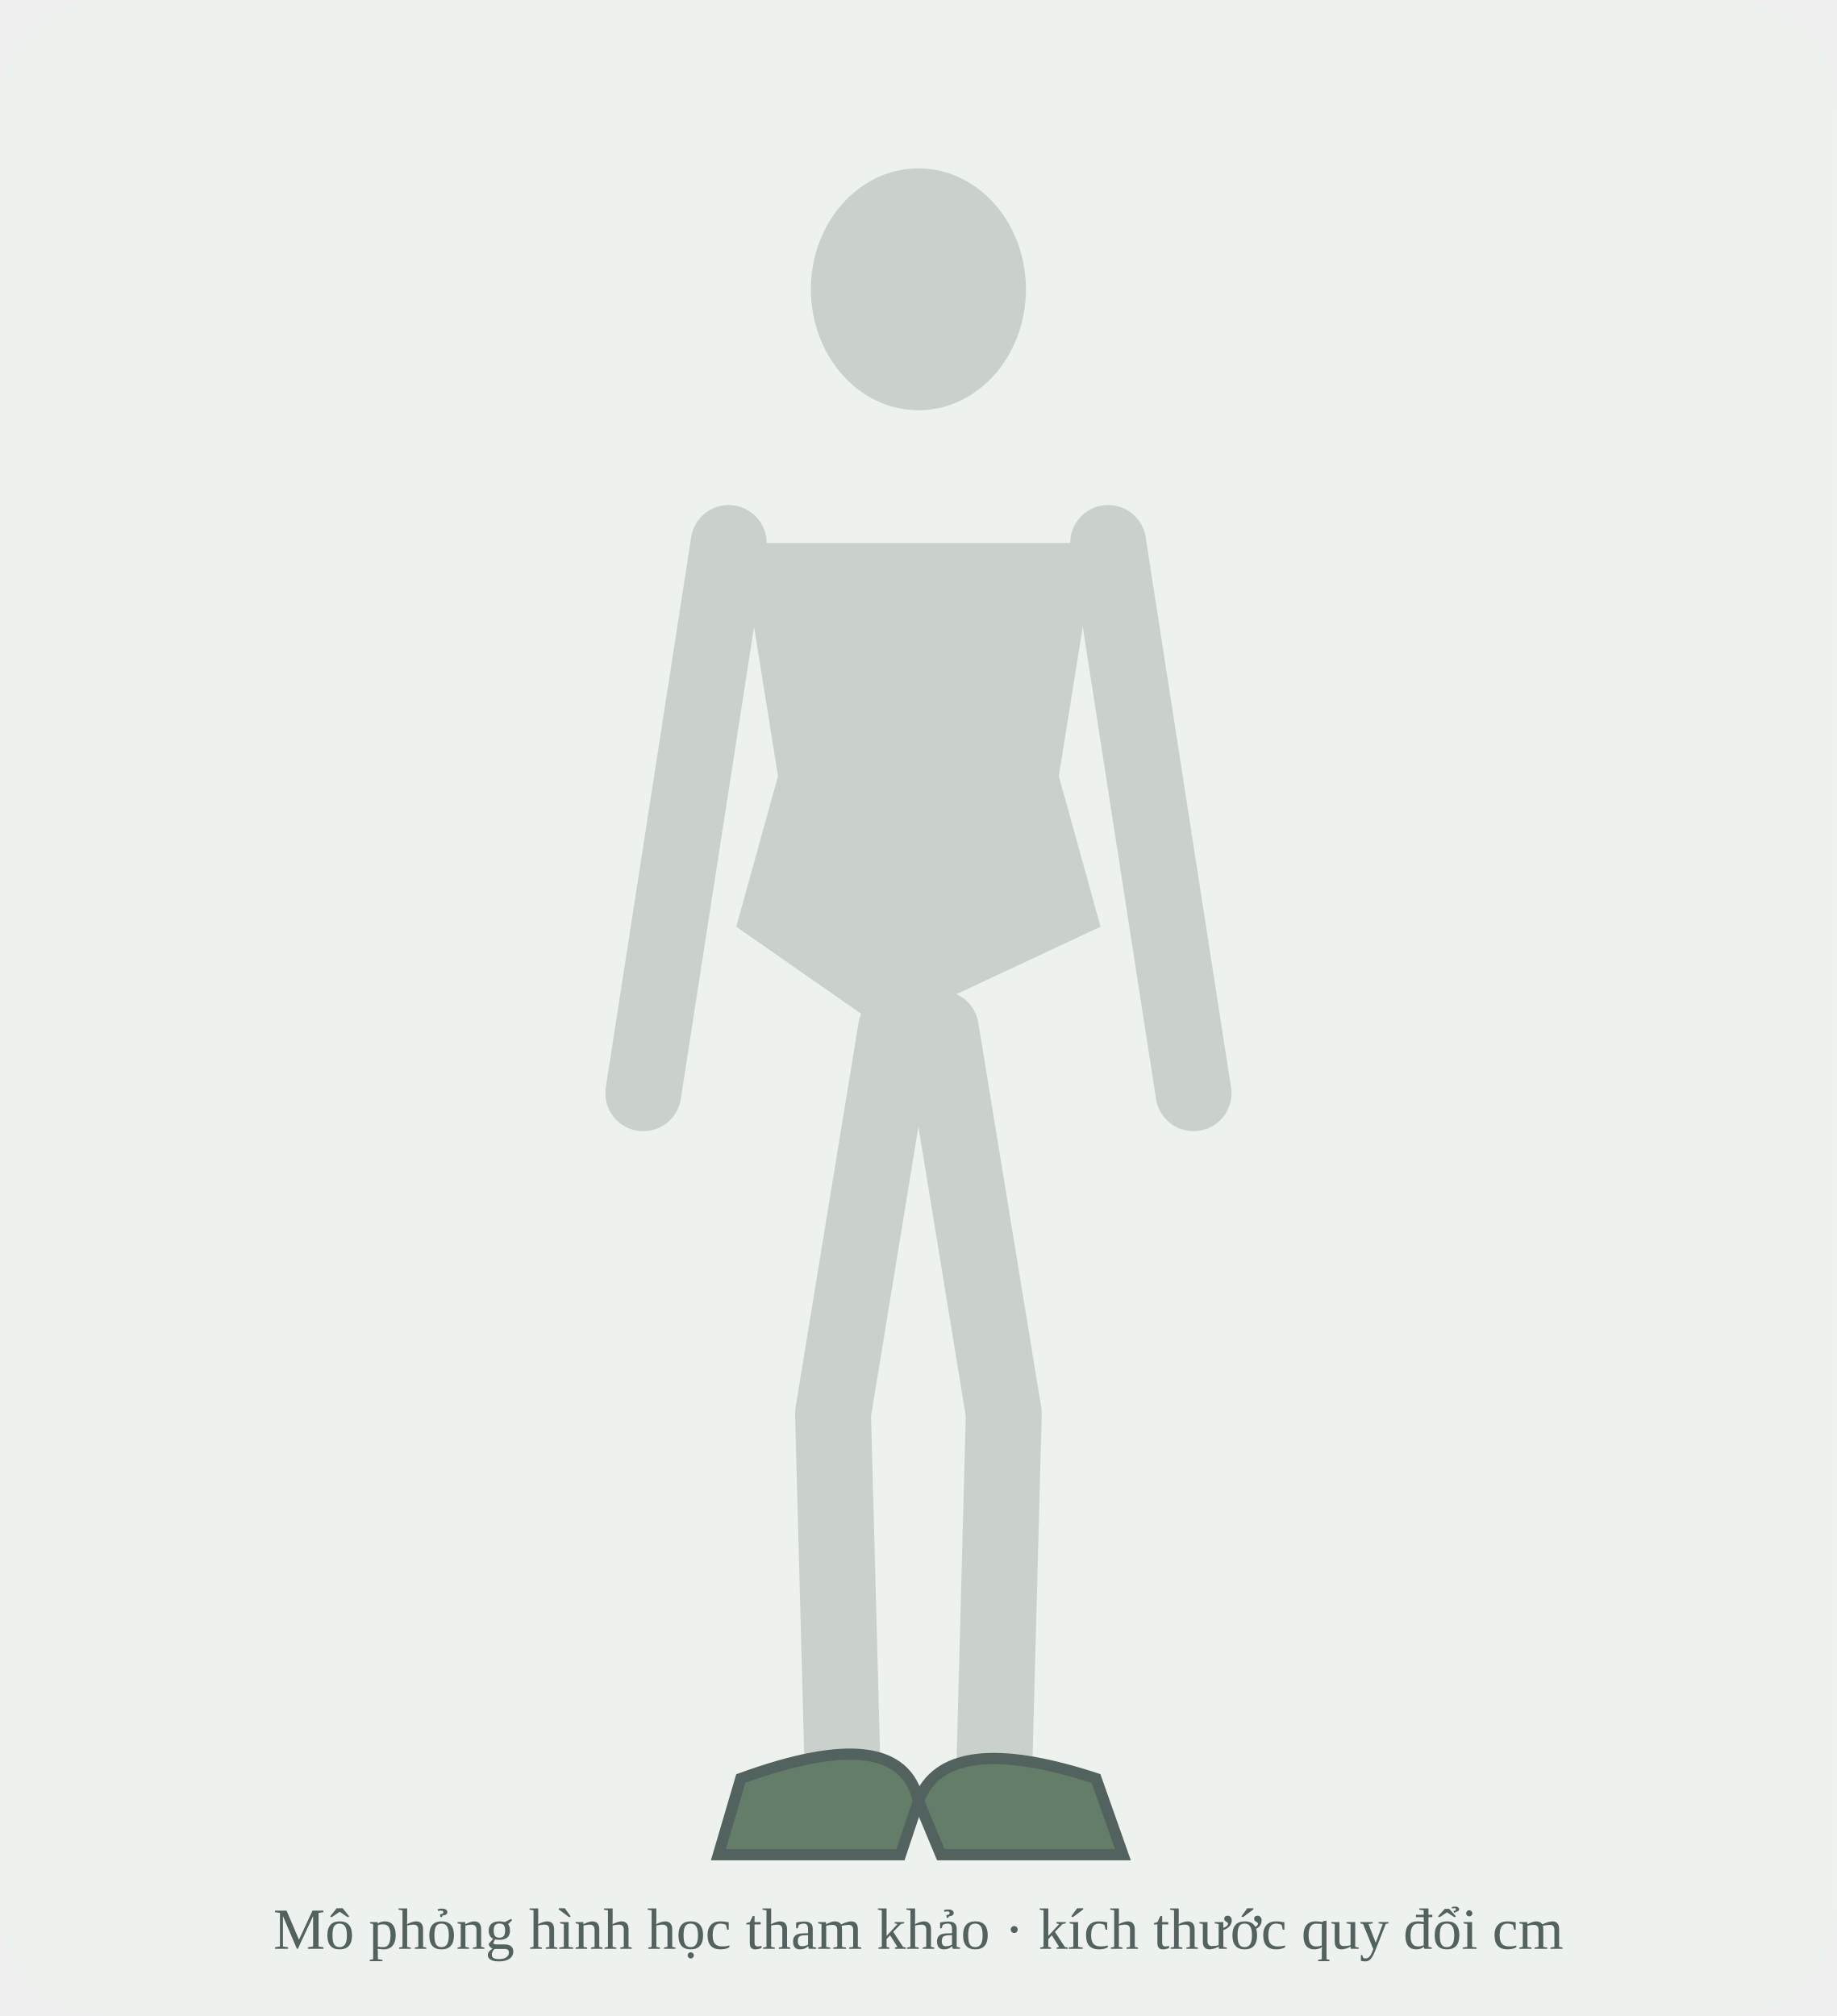
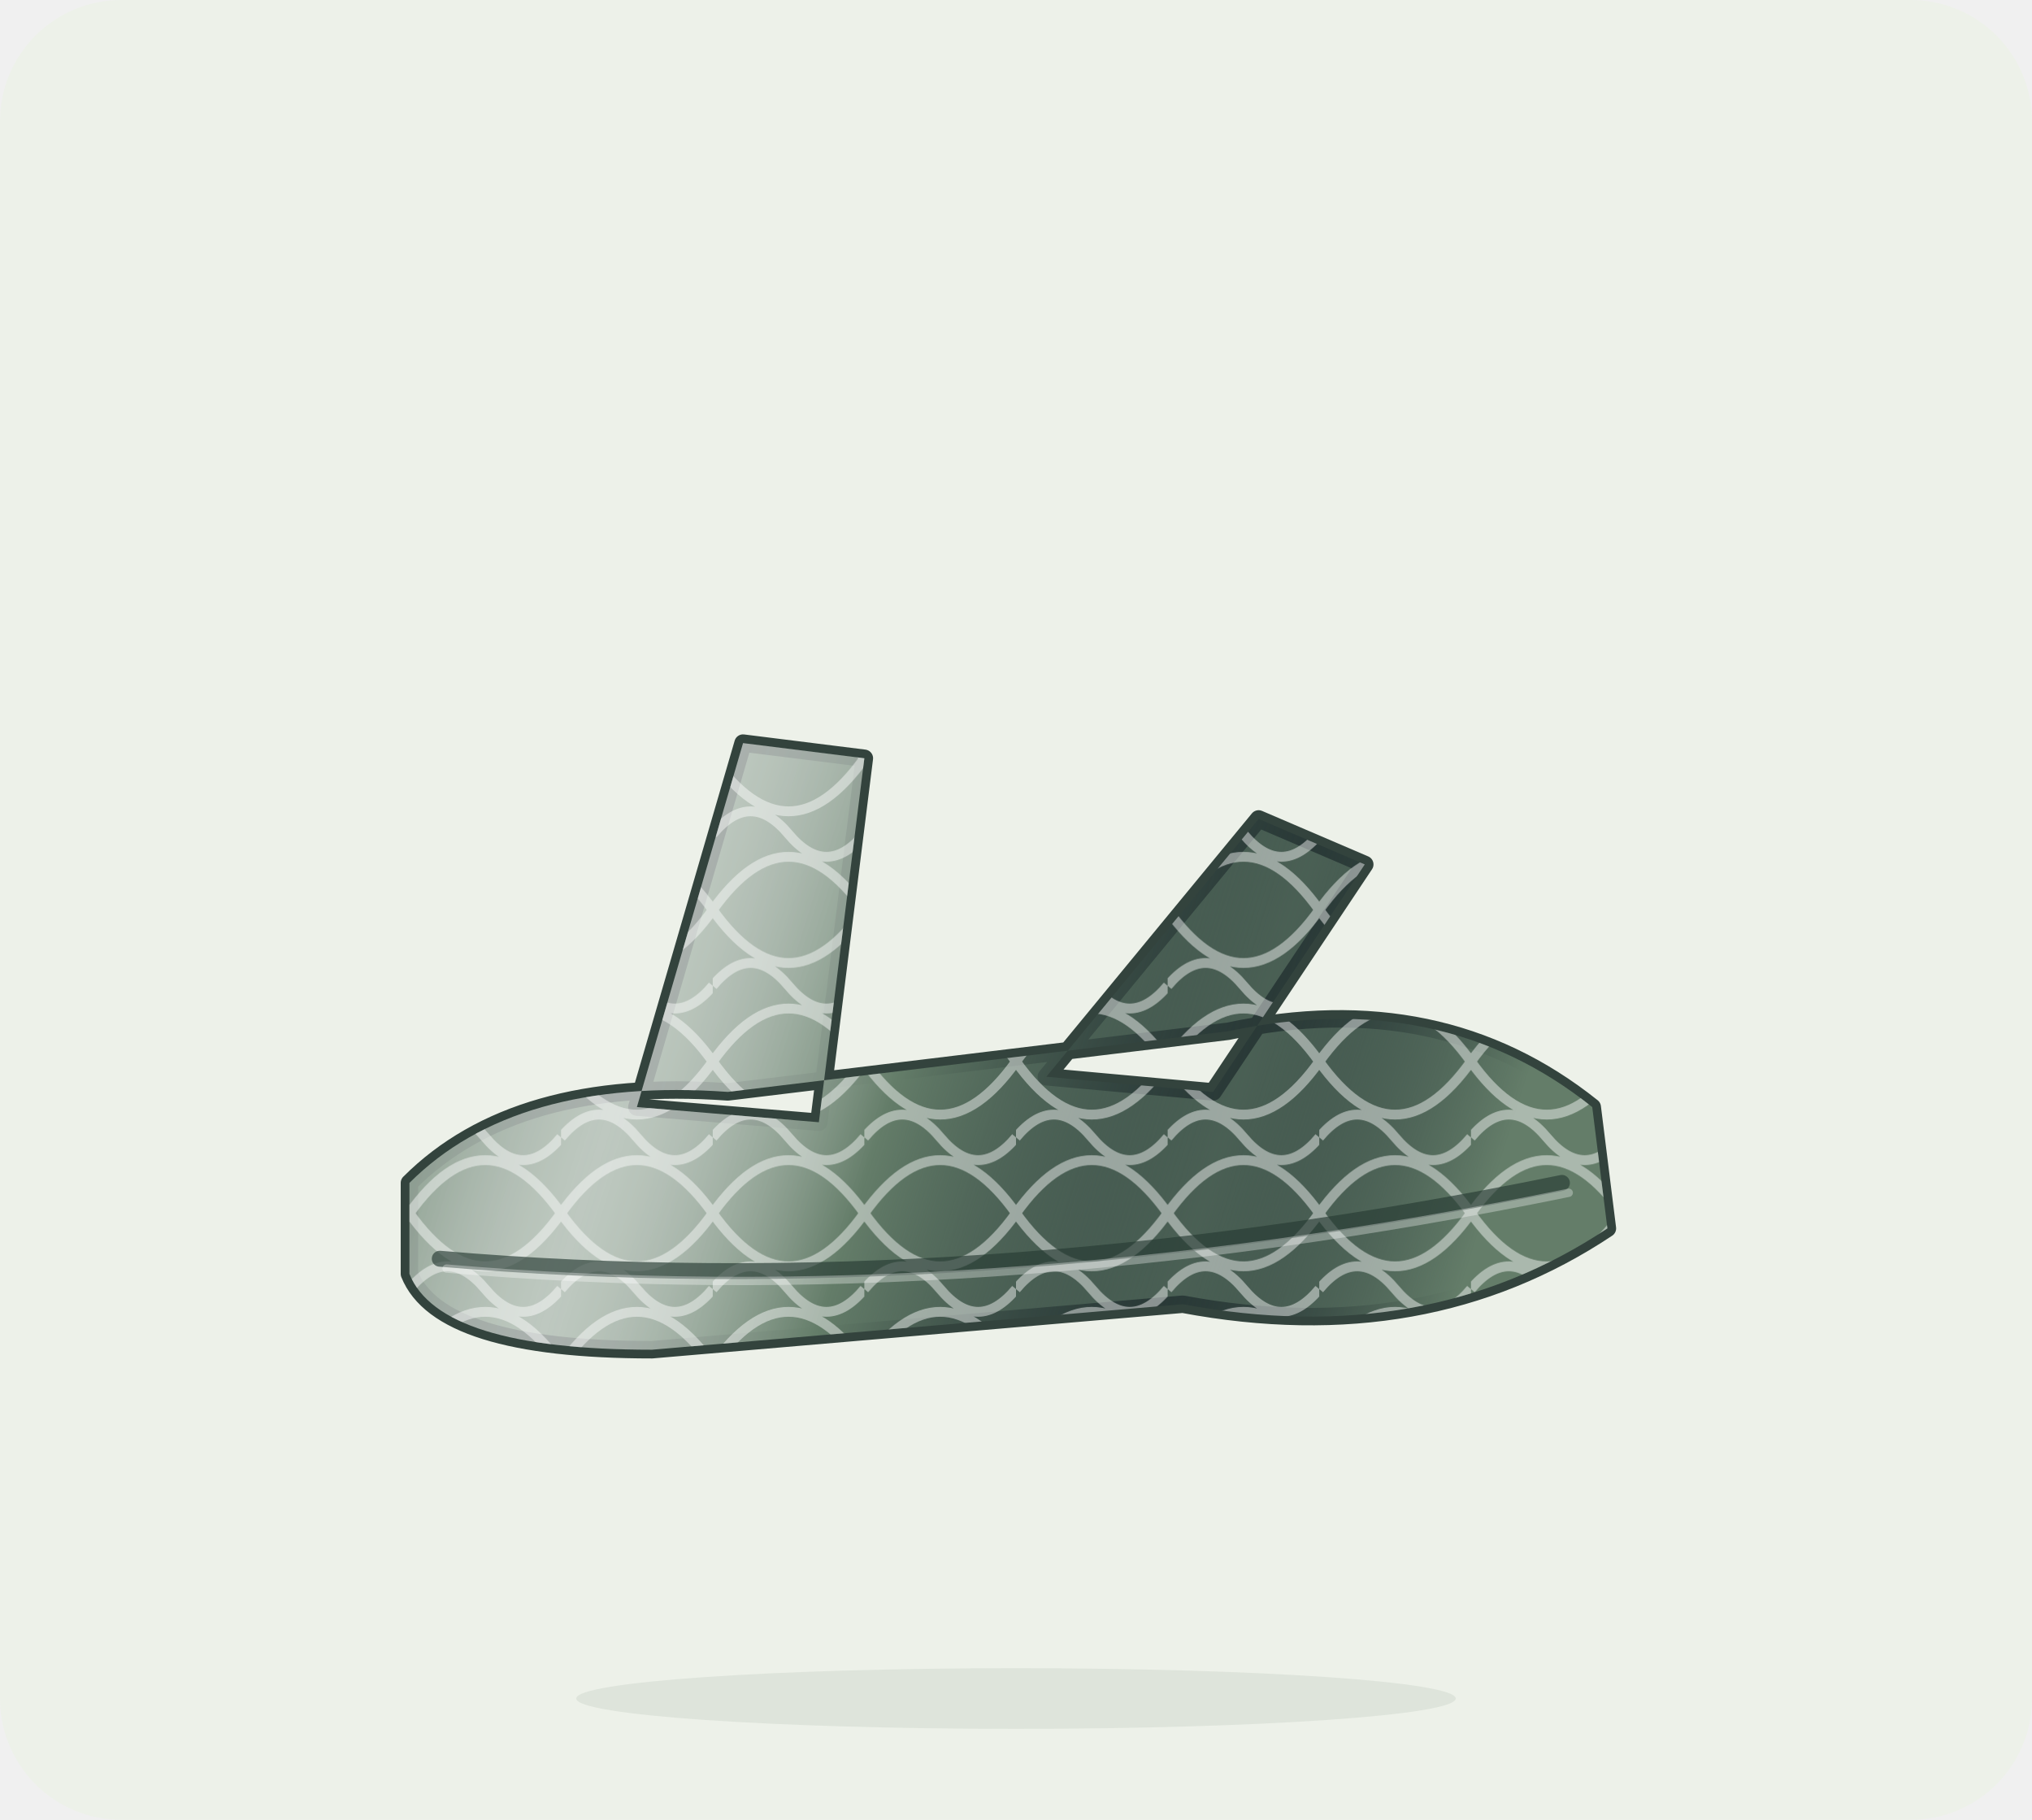
- <svg xmlns="http://www.w3.org/2000/svg" data-garment-id="tpl-shoes-4" data-garment-category="shoes" viewBox="0 0 410 450" role="img" aria-label="Ma-nơ-canh và trang phục minh họa theo số đo cm">
+ <svg xmlns="http://www.w3.org/2000/svg" viewBox="-17 0 134 120" data-garment-id="tpl-shoes-4" data-garment-category="shoes" role="img">
  <defs>
-     <pattern id="ws-stripe" width="12" height="12" patternUnits="userSpaceOnUse">
-       <path d="M0 0V12" stroke="#fff" stroke-opacity=".55" stroke-width="3" />
+     <linearGradient id="fabric-tpl-shoes-4-light" x1="0" y1=".2" x2=".96" y2=".35">
+       <stop stop-color="#647d69" />
+       <stop offset=".24" stop-color="white" stop-opacity="0.58" />
+       <stop offset=".47" stop-color="#647d69" />
+       <stop offset=".76" stop-color="#18272c" stop-opacity=".34" />
+       <stop offset="1" stop-color="#647d69" />
+     </linearGradient>
+     <pattern id="fabric-tpl-shoes-4-print" width="10" height="10" patternUnits="userSpaceOnUse">
+       <path d="M0 0Q5 7 10 0M0 10Q5 3 10 10M0 5Q2.5 2 5 5T10 5" fill="none" stroke="white" stroke-width="0.65" />
    </pattern>
-     <pattern id="ws-check" width="18" height="18" patternUnits="userSpaceOnUse">
-       <path d="M0 0H18M0 0V18" stroke="#fff" stroke-opacity=".45" stroke-width="2" />
-     </pattern>
-     <pattern id="ws-dot" width="14" height="14" patternUnits="userSpaceOnUse">
-       <circle cx="4" cy="4" r="2" fill="#fff" fill-opacity=".7" />
-     </pattern>
-     <pattern id="ws-wave" width="24" height="14" patternUnits="userSpaceOnUse">
-       <path d="M0 7Q6 0 12 7T24 7" fill="none" stroke="#fff" stroke-opacity=".6" stroke-width="2" />
-     </pattern>
+     <pattern id="fabric-tpl-shoes-4-weave" width="3.2" height="3.2" viewBox="0 0 10 10" patternUnits="userSpaceOnUse" />
  </defs>
-   <rect width="410" height="450" rx="24" fill="#eef2ef" />
-   <g transform="">
-     <g fill="#b9c1bd" opacity=".68">
-       <ellipse cx="205" cy="64.579" rx="24" ry="27" />
-       <path d="M 189.16 121.2 L 162.647 121.2 L 166.882 130.958 L 173.659 173.243 L 164.341 206.855 L 197 229.624 L 191 394.8 L 180 394.8 L 197 229.624 L 245.659 206.855 L 236.341 173.243 L 243.118 130.958 L 247.353 121.2 L 220.84 121.2 Z" />
-       <path d="M 162.647 121.2 L 143.588 244.024 M 247.353 121.2 L 266.412 244.024 M 200 229.624 L 185.941 315.515 L 188.059 394.8 M 210 229.624 L 224.059 315.515 L 221.941 394.8" fill="none" stroke="#b9c1bd" stroke-width="16.941" stroke-linecap="round" stroke-linejoin="round" />
-     </g>
+   <rect x="-17" width="134" height="120" rx="8" fill="#edf1e9" />
+   <ellipse cx="50" cy="112" rx="29" ry="2" fill="#abb9ab" opacity=".23" />
+   <g transform="translate(50 60) scale(1 1) translate(-50 -60)" stroke-linejoin="round" stroke-linecap="round">
+     <path data-garment="tpl-shoes-4" data-region="main" d="M10 78Q17 71 31 72L64 68Q78 65 88 73L89 81Q77 89 61 86L26 89Q12 89 10 84ZM25 73 32 49 40 50 37 74ZM52 71 66 54 73 57 63 72Z" fill-rule="evenodd" fill="#647d69" stroke="#33433d" stroke-width="1.15" />
+     <path d="M10 78Q17 71 31 72L64 68Q78 65 88 73L89 81Q77 89 61 86L26 89Q12 89 10 84ZM25 73 32 49 40 50 37 74ZM52 71 66 54 73 57 63 72Z" fill-rule="evenodd" fill="url(#fabric-tpl-shoes-4-light)" opacity="1" />
+     <path d="M10 78Q17 71 31 72L64 68Q78 65 88 73L89 81Q77 89 61 86L26 89Q12 89 10 84ZM25 73 32 49 40 50 37 74ZM52 71 66 54 73 57 63 72Z" fill-rule="evenodd" fill="url(#fabric-tpl-shoes-4-print)" opacity="0.45" />
+     <path d="M12 83Q47 86 86 78" fill="none" stroke="#263b32" opacity=".65" stroke-width="1.05" />
+     <path d="M12 83Q47 86 86 78" transform="translate(.45 .65)" fill="none" stroke="#fff" opacity=".32" stroke-width=".55" />
  </g>
-   <g transform="">
-     <g>
-       <path data-garment="tpl-shoes-4" data-region="main" d="M 165.353 397 Q 201 384 205 402 L 201 414 L 160.353 414 Z" fill="#647d69" stroke="#52625e" stroke-width="2.5" vector-effect="non-scaling-stroke" />
-       <path data-garment="tpl-shoes-4" data-region="main" d="M 205 402 Q 211 386 244.647 397 L 250.647 414 L 210 414 Z" fill="#647d69" stroke="#52625e" stroke-width="2.5" vector-effect="non-scaling-stroke" />
-     </g>
-   </g>
-   <text x="205" y="435" text-anchor="middle" fill="#52625e" font-size="13">Mô phỏng hình học tham khảo · kích thước quy đổi cm</text>
</svg>
